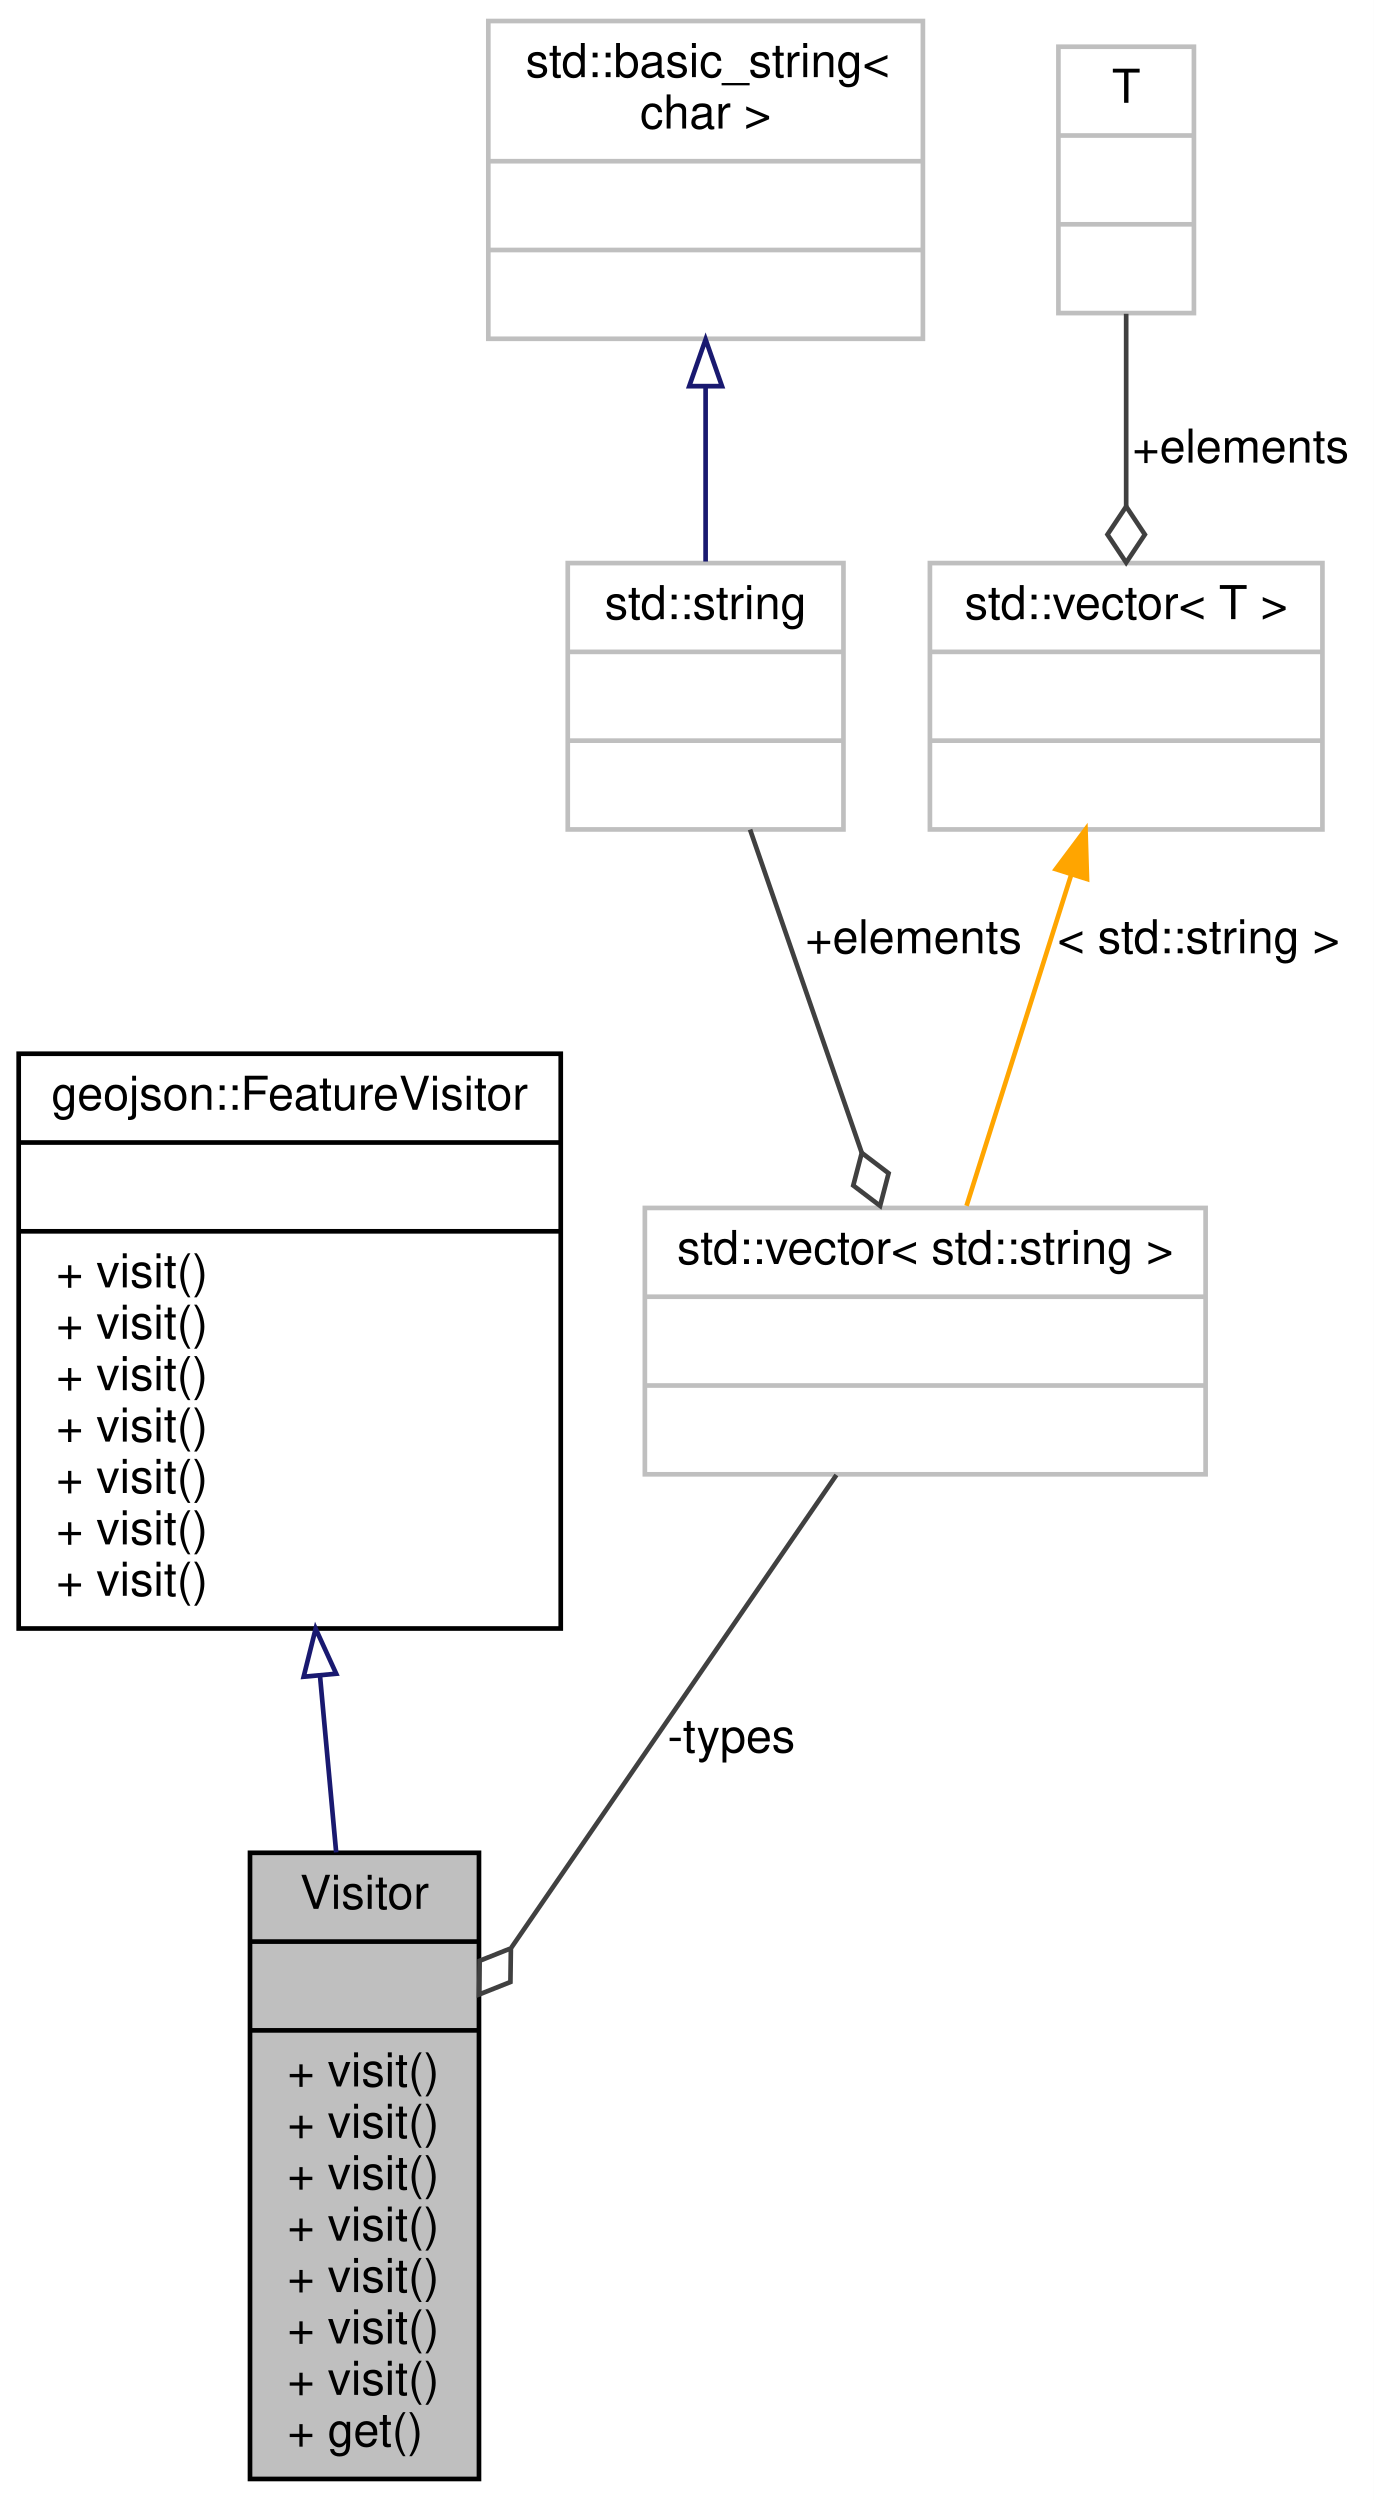
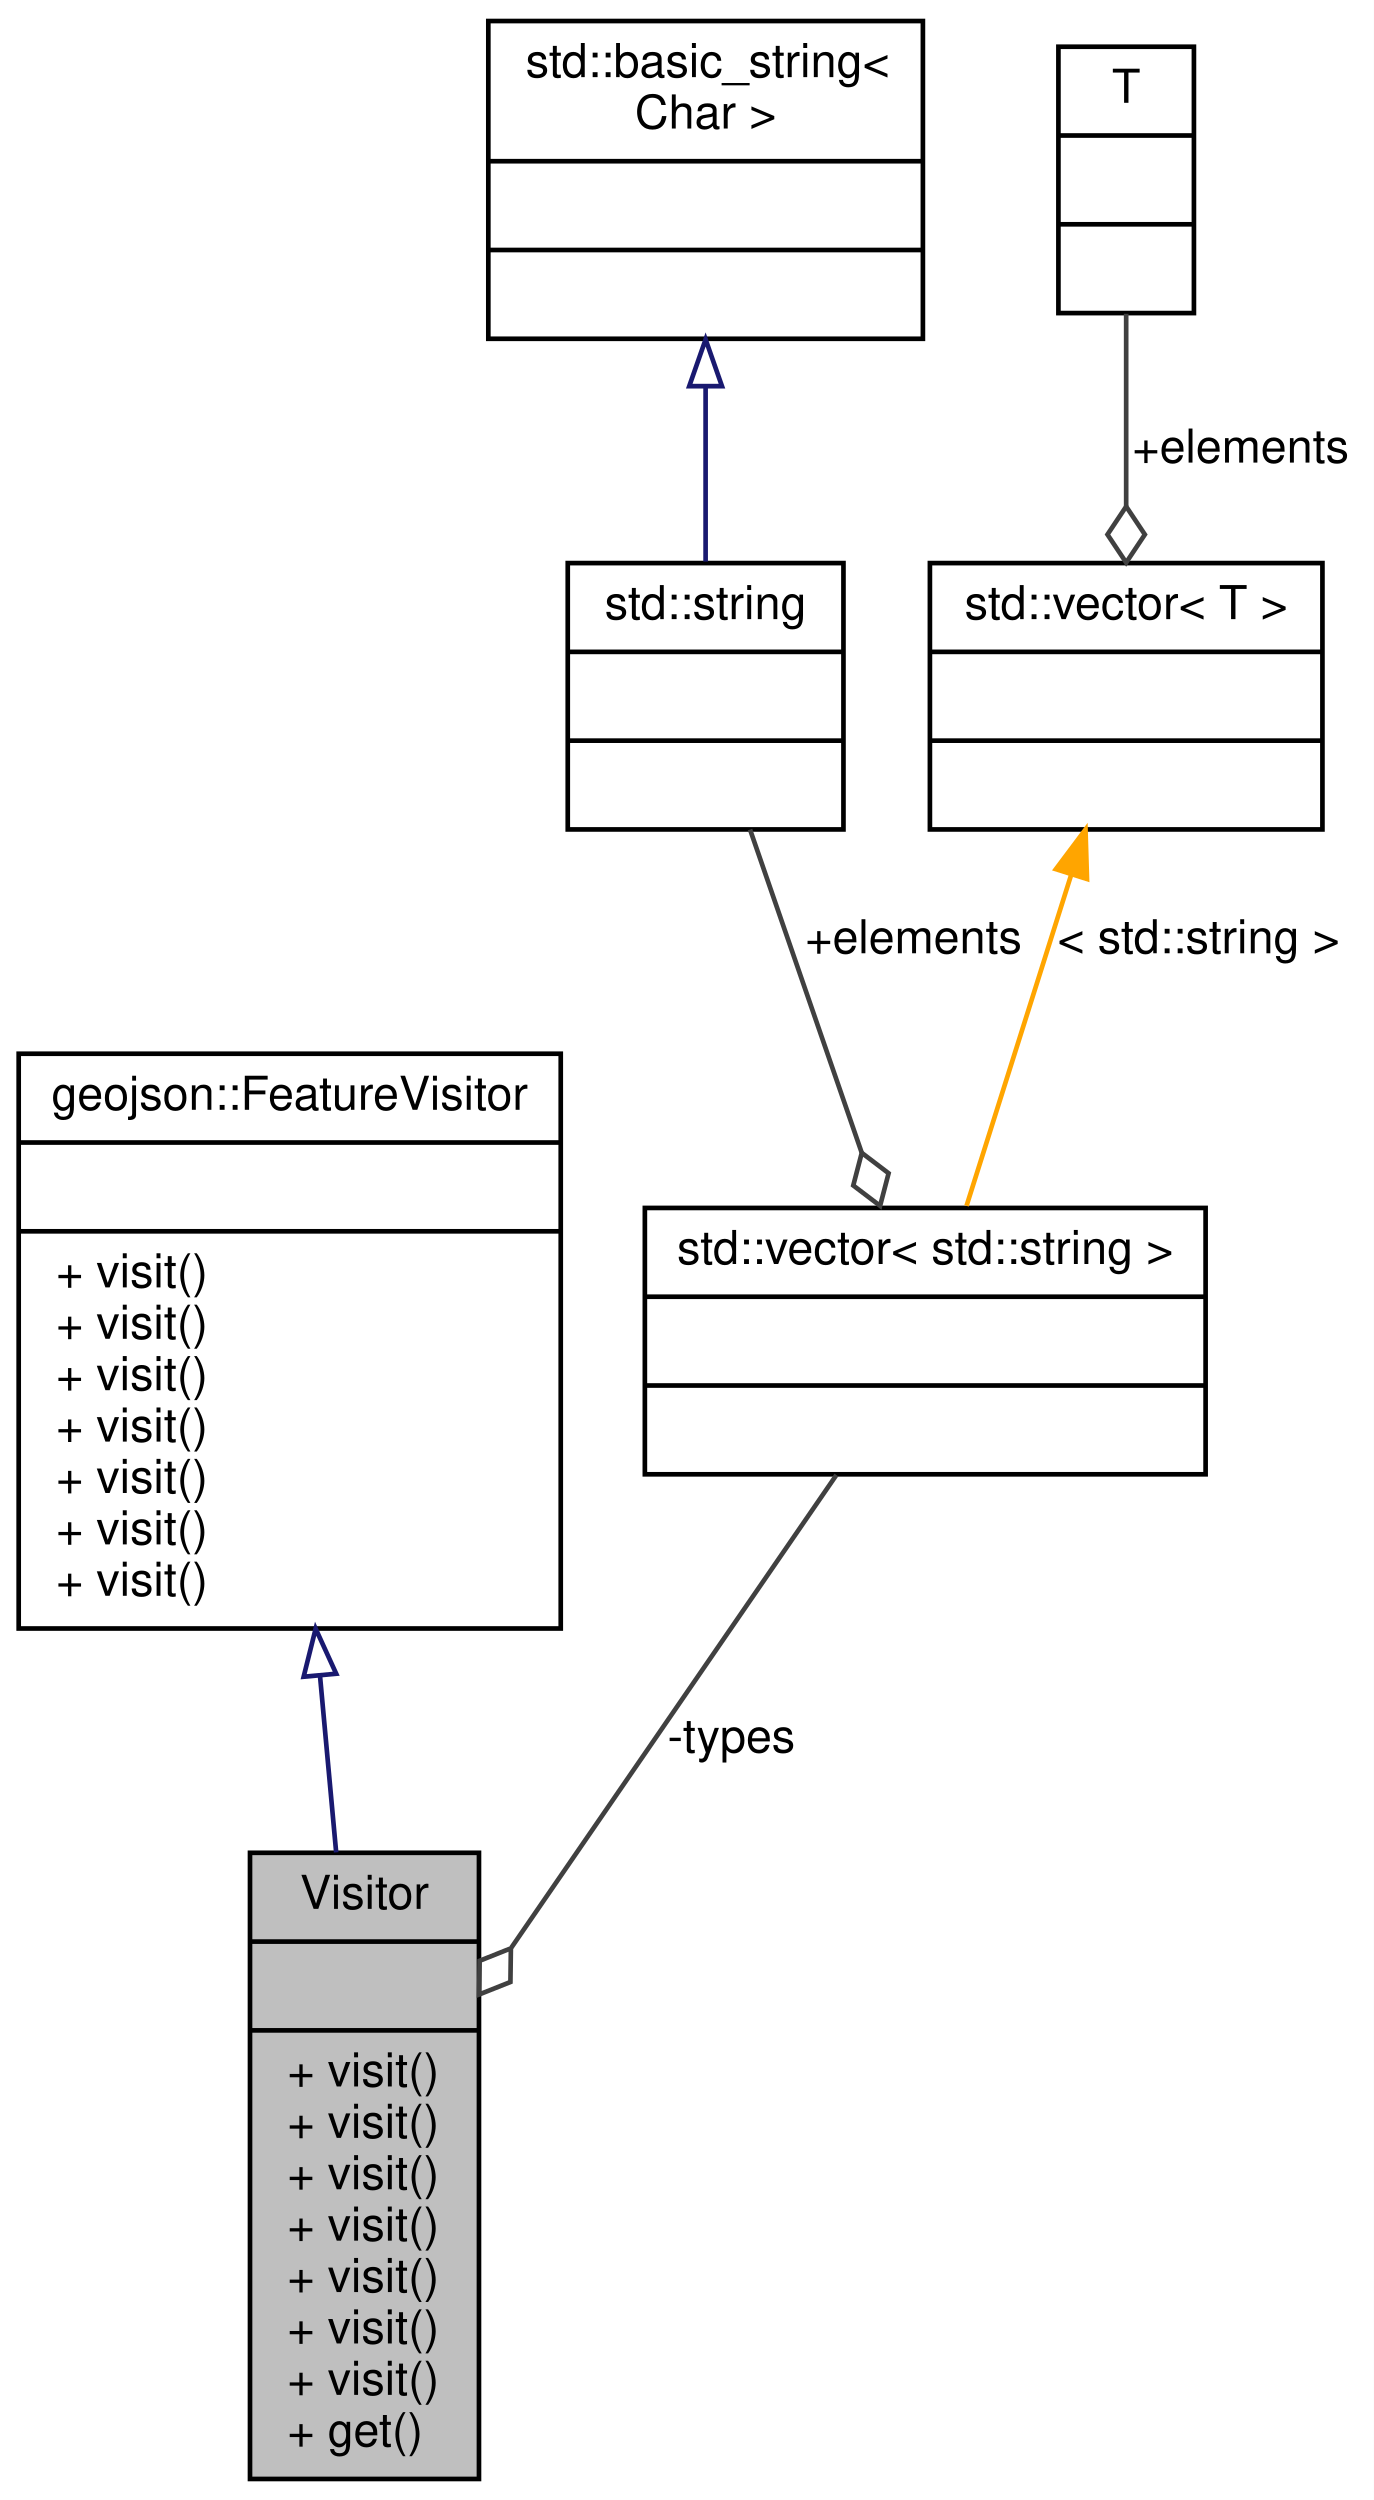
<svg xmlns="http://www.w3.org/2000/svg" xmlns:xlink="http://www.w3.org/1999/xlink" width="294pt" height="535pt" viewBox="0.00 0.00 294.00 535.00">
  <g id="graph0" class="graph" transform="scale(1 1) rotate(0) translate(4 531)">
    <polygon fill="white" stroke="transparent" points="-4,4 -4,-531 290,-531 290,4 -4,4" />
    <g id="node1" class="node">
      <g id="a_node1">
        <a xlink:title=" ">
          <polygon fill="#bfbfbf" stroke="black" points="49.5,-0.5 49.5,-134.5 98.5,-134.5 98.5,-0.5 49.5,-0.5" />
          <text text-anchor="middle" x="74" y="-122.5" font-family="Helvetica,sans-Serif" font-size="10.00">Visitor</text>
          <polyline fill="none" stroke="black" points="49.5,-115.5 98.5,-115.5 " />
          <text text-anchor="middle" x="74" y="-103.5" font-family="Helvetica,sans-Serif" font-size="10.00"> </text>
          <polyline fill="none" stroke="black" points="49.5,-96.5 98.5,-96.5 " />
          <text text-anchor="start" x="57.5" y="-84.5" font-family="Helvetica,sans-Serif" font-size="10.00">+ visit()</text>
          <text text-anchor="start" x="57.5" y="-73.5" font-family="Helvetica,sans-Serif" font-size="10.00">+ visit()</text>
          <text text-anchor="start" x="57.5" y="-62.5" font-family="Helvetica,sans-Serif" font-size="10.00">+ visit()</text>
          <text text-anchor="start" x="57.5" y="-51.5" font-family="Helvetica,sans-Serif" font-size="10.00">+ visit()</text>
          <text text-anchor="start" x="57.5" y="-40.5" font-family="Helvetica,sans-Serif" font-size="10.00">+ visit()</text>
          <text text-anchor="start" x="57.5" y="-29.5" font-family="Helvetica,sans-Serif" font-size="10.00">+ visit()</text>
          <text text-anchor="start" x="57.5" y="-18.5" font-family="Helvetica,sans-Serif" font-size="10.00">+ visit()</text>
          <text text-anchor="start" x="57.5" y="-7.5" font-family="Helvetica,sans-Serif" font-size="10.00">+ get()</text>
        </a>
      </g>
    </g>
    <g id="node2" class="node">
      <g id="a_node2">
        <a xlink:href="classgeojson_1_1_feature_visitor.html" target="_top" xlink:title="An abstract class used to operate on the children of FeatureBase.">
          <polygon fill="white" stroke="black" points="0,-182.5 0,-305.5 116,-305.5 116,-182.5 0,-182.5" />
          <text text-anchor="middle" x="58" y="-293.5" font-family="Helvetica,sans-Serif" font-size="10.00">geojson::FeatureVisitor</text>
          <polyline fill="none" stroke="black" points="0,-286.5 116,-286.5 " />
          <text text-anchor="middle" x="58" y="-274.5" font-family="Helvetica,sans-Serif" font-size="10.00"> </text>
          <polyline fill="none" stroke="black" points="0,-267.5 116,-267.5 " />
          <text text-anchor="start" x="8" y="-255.5" font-family="Helvetica,sans-Serif" font-size="10.00">+ visit()</text>
          <text text-anchor="start" x="8" y="-244.5" font-family="Helvetica,sans-Serif" font-size="10.00">+ visit()</text>
          <text text-anchor="start" x="8" y="-233.5" font-family="Helvetica,sans-Serif" font-size="10.00">+ visit()</text>
          <text text-anchor="start" x="8" y="-222.5" font-family="Helvetica,sans-Serif" font-size="10.00">+ visit()</text>
          <text text-anchor="start" x="8" y="-211.5" font-family="Helvetica,sans-Serif" font-size="10.00">+ visit()</text>
          <text text-anchor="start" x="8" y="-200.5" font-family="Helvetica,sans-Serif" font-size="10.00">+ visit()</text>
          <text text-anchor="start" x="8" y="-189.5" font-family="Helvetica,sans-Serif" font-size="10.00">+ visit()</text>
        </a>
      </g>
    </g>
    <g id="edge1" class="edge">
      <path fill="none" stroke="midnightblue" d="M64.5,-172.16C65.63,-159.75 66.81,-146.87 67.94,-134.59" />
      <polygon fill="none" stroke="midnightblue" points="60.98,-172.18 63.55,-182.46 67.95,-172.82 60.98,-172.18" />
    </g>
    <g id="node3" class="node">
      <g id="a_node3">
        <a xlink:title=" ">
-           <polygon fill="white" stroke="#bfbfbf" points="134,-215.5 134,-272.5 254,-272.5 254,-215.5 134,-215.5" />
+           <polygon fill="white" stroke="black" points="134,-215.5 134,-272.5 254,-272.5 254,-215.5 134,-215.5" />
          <text text-anchor="middle" x="194" y="-260.5" font-family="Helvetica,sans-Serif" font-size="10.00">std::vector&lt; std::string &gt;</text>
-           <polyline fill="none" stroke="#bfbfbf" points="134,-253.5 254,-253.5 " />
+           <polyline fill="none" stroke="black" points="134,-253.5 254,-253.5 " />
          <text text-anchor="middle" x="194" y="-241.5" font-family="Helvetica,sans-Serif" font-size="10.00"> </text>
-           <polyline fill="none" stroke="#bfbfbf" points="134,-234.5 254,-234.5 " />
+           <polyline fill="none" stroke="black" points="134,-234.5 254,-234.5 " />
          <text text-anchor="middle" x="194" y="-222.5" font-family="Helvetica,sans-Serif" font-size="10.00"> </text>
        </a>
      </g>
    </g>
    <g id="edge2" class="edge">
      <path fill="none" stroke="#404040" d="M174.99,-215.35C156.32,-188.21 127.52,-146.32 105.44,-114.22" />
      <polygon fill="none" stroke="#404040" points="105.33,-114.06 98.64,-111.39 98.53,-104.18 105.23,-106.85 105.33,-114.06" />
      <text text-anchor="middle" x="152.5" y="-156" font-family="Helvetica,sans-Serif" font-size="10.00"> -types</text>
    </g>
    <g id="node4" class="node">
      <g id="a_node4">
-         <a xlink:title="STL class.">
-           <polygon fill="white" stroke="#bfbfbf" points="117.5,-353.5 117.5,-410.5 176.5,-410.5 176.5,-353.5 117.5,-353.5" />
+         <a xlink:title=" ">
+           <polygon fill="white" stroke="black" points="117.5,-353.5 117.5,-410.5 176.5,-410.5 176.5,-353.5 117.5,-353.5" />
          <text text-anchor="middle" x="147" y="-398.5" font-family="Helvetica,sans-Serif" font-size="10.00">std::string</text>
-           <polyline fill="none" stroke="#bfbfbf" points="117.5,-391.5 176.5,-391.5 " />
+           <polyline fill="none" stroke="black" points="117.5,-391.5 176.5,-391.5 " />
          <text text-anchor="middle" x="147" y="-379.5" font-family="Helvetica,sans-Serif" font-size="10.00"> </text>
-           <polyline fill="none" stroke="#bfbfbf" points="117.5,-372.5 176.5,-372.5 " />
+           <polyline fill="none" stroke="black" points="117.5,-372.5 176.5,-372.5 " />
          <text text-anchor="middle" x="147" y="-360.5" font-family="Helvetica,sans-Serif" font-size="10.00"> </text>
        </a>
      </g>
    </g>
    <g id="edge3" class="edge">
      <path fill="none" stroke="#404040" d="M156.51,-353.48C163.38,-333.61 172.75,-306.49 180.4,-284.34" />
      <polygon fill="none" stroke="#404040" points="180.42,-284.29 178.6,-277.31 184.34,-272.95 186.16,-279.92 180.42,-284.29" />
      <text text-anchor="middle" x="191.5" y="-327" font-family="Helvetica,sans-Serif" font-size="10.00"> +elements</text>
    </g>
    <g id="node5" class="node">
      <g id="a_node5">
-         <a xlink:title="STL class.">
-           <polygon fill="white" stroke="#bfbfbf" points="100.5,-458.5 100.5,-526.5 193.5,-526.5 193.5,-458.5 100.5,-458.5" />
+         <a xlink:title=" ">
+           <polygon fill="white" stroke="black" points="100.5,-458.5 100.5,-526.5 193.5,-526.5 193.5,-458.5 100.5,-458.5" />
          <text text-anchor="start" x="108.5" y="-514.5" font-family="Helvetica,sans-Serif" font-size="10.00">std::basic_string&lt;</text>
-           <text text-anchor="middle" x="147" y="-503.5" font-family="Helvetica,sans-Serif" font-size="10.00"> char &gt;</text>
-           <polyline fill="none" stroke="#bfbfbf" points="100.5,-496.5 193.5,-496.5 " />
+           <text text-anchor="middle" x="147" y="-503.5" font-family="Helvetica,sans-Serif" font-size="10.00"> Char &gt;</text>
+           <polyline fill="none" stroke="black" points="100.5,-496.5 193.5,-496.5 " />
          <text text-anchor="middle" x="147" y="-484.5" font-family="Helvetica,sans-Serif" font-size="10.00"> </text>
-           <polyline fill="none" stroke="#bfbfbf" points="100.5,-477.5 193.5,-477.5 " />
+           <polyline fill="none" stroke="black" points="100.5,-477.5 193.5,-477.5 " />
          <text text-anchor="middle" x="147" y="-465.5" font-family="Helvetica,sans-Serif" font-size="10.00"> </text>
        </a>
      </g>
    </g>
    <g id="edge4" class="edge">
      <path fill="none" stroke="midnightblue" d="M147,-448.06C147,-435.51 147,-422.15 147,-410.83" />
      <polygon fill="none" stroke="midnightblue" points="143.5,-448.36 147,-458.36 150.5,-448.36 143.5,-448.36" />
    </g>
    <g id="node6" class="node">
      <g id="a_node6">
-         <a xlink:title="STL class.">
-           <polygon fill="white" stroke="#bfbfbf" points="195,-353.5 195,-410.5 279,-410.5 279,-353.5 195,-353.5" />
+         <a xlink:title=" ">
+           <polygon fill="white" stroke="black" points="195,-353.5 195,-410.5 279,-410.5 279,-353.5 195,-353.5" />
          <text text-anchor="middle" x="237" y="-398.5" font-family="Helvetica,sans-Serif" font-size="10.00">std::vector&lt; T &gt;</text>
-           <polyline fill="none" stroke="#bfbfbf" points="195,-391.5 279,-391.5 " />
+           <polyline fill="none" stroke="black" points="195,-391.5 279,-391.5 " />
          <text text-anchor="middle" x="237" y="-379.5" font-family="Helvetica,sans-Serif" font-size="10.00"> </text>
-           <polyline fill="none" stroke="#bfbfbf" points="195,-372.5 279,-372.5 " />
+           <polyline fill="none" stroke="black" points="195,-372.5 279,-372.5 " />
          <text text-anchor="middle" x="237" y="-360.5" font-family="Helvetica,sans-Serif" font-size="10.00"> </text>
        </a>
      </g>
    </g>
    <g id="edge5" class="edge">
      <path fill="none" stroke="orange" d="M225.19,-343.65C218.13,-321.31 209.3,-293.38 202.84,-272.95" />
      <polygon fill="orange" stroke="orange" points="221.95,-345 228.3,-353.48 228.62,-342.89 221.95,-345" />
      <text text-anchor="middle" x="252.5" y="-327" font-family="Helvetica,sans-Serif" font-size="10.00"> &lt; std::string &gt;</text>
    </g>
    <g id="node7" class="node">
      <g id="a_node7">
        <a xlink:title=" ">
-           <polygon fill="white" stroke="#bfbfbf" points="222.5,-464 222.5,-521 251.5,-521 251.5,-464 222.5,-464" />
+           <polygon fill="white" stroke="black" points="222.5,-464 222.5,-521 251.5,-521 251.5,-464 222.5,-464" />
          <text text-anchor="middle" x="237" y="-509" font-family="Helvetica,sans-Serif" font-size="10.00">T</text>
-           <polyline fill="none" stroke="#bfbfbf" points="222.5,-502 251.5,-502 " />
+           <polyline fill="none" stroke="black" points="222.5,-502 251.5,-502 " />
          <text text-anchor="middle" x="237" y="-490" font-family="Helvetica,sans-Serif" font-size="10.00"> </text>
-           <polyline fill="none" stroke="#bfbfbf" points="222.5,-483 251.5,-483 " />
+           <polyline fill="none" stroke="black" points="222.5,-483 251.5,-483 " />
          <text text-anchor="middle" x="237" y="-471" font-family="Helvetica,sans-Serif" font-size="10.00"> </text>
        </a>
      </g>
    </g>
    <g id="edge6" class="edge">
      <path fill="none" stroke="#404040" d="M237,-463.84C237,-451.34 237,-436.34 237,-422.68" />
      <polygon fill="none" stroke="#404040" points="237,-422.61 233,-416.61 237,-410.61 241,-416.61 237,-422.61" />
      <text text-anchor="middle" x="261.5" y="-432" font-family="Helvetica,sans-Serif" font-size="10.00"> +elements</text>
    </g>
  </g>
</svg>
